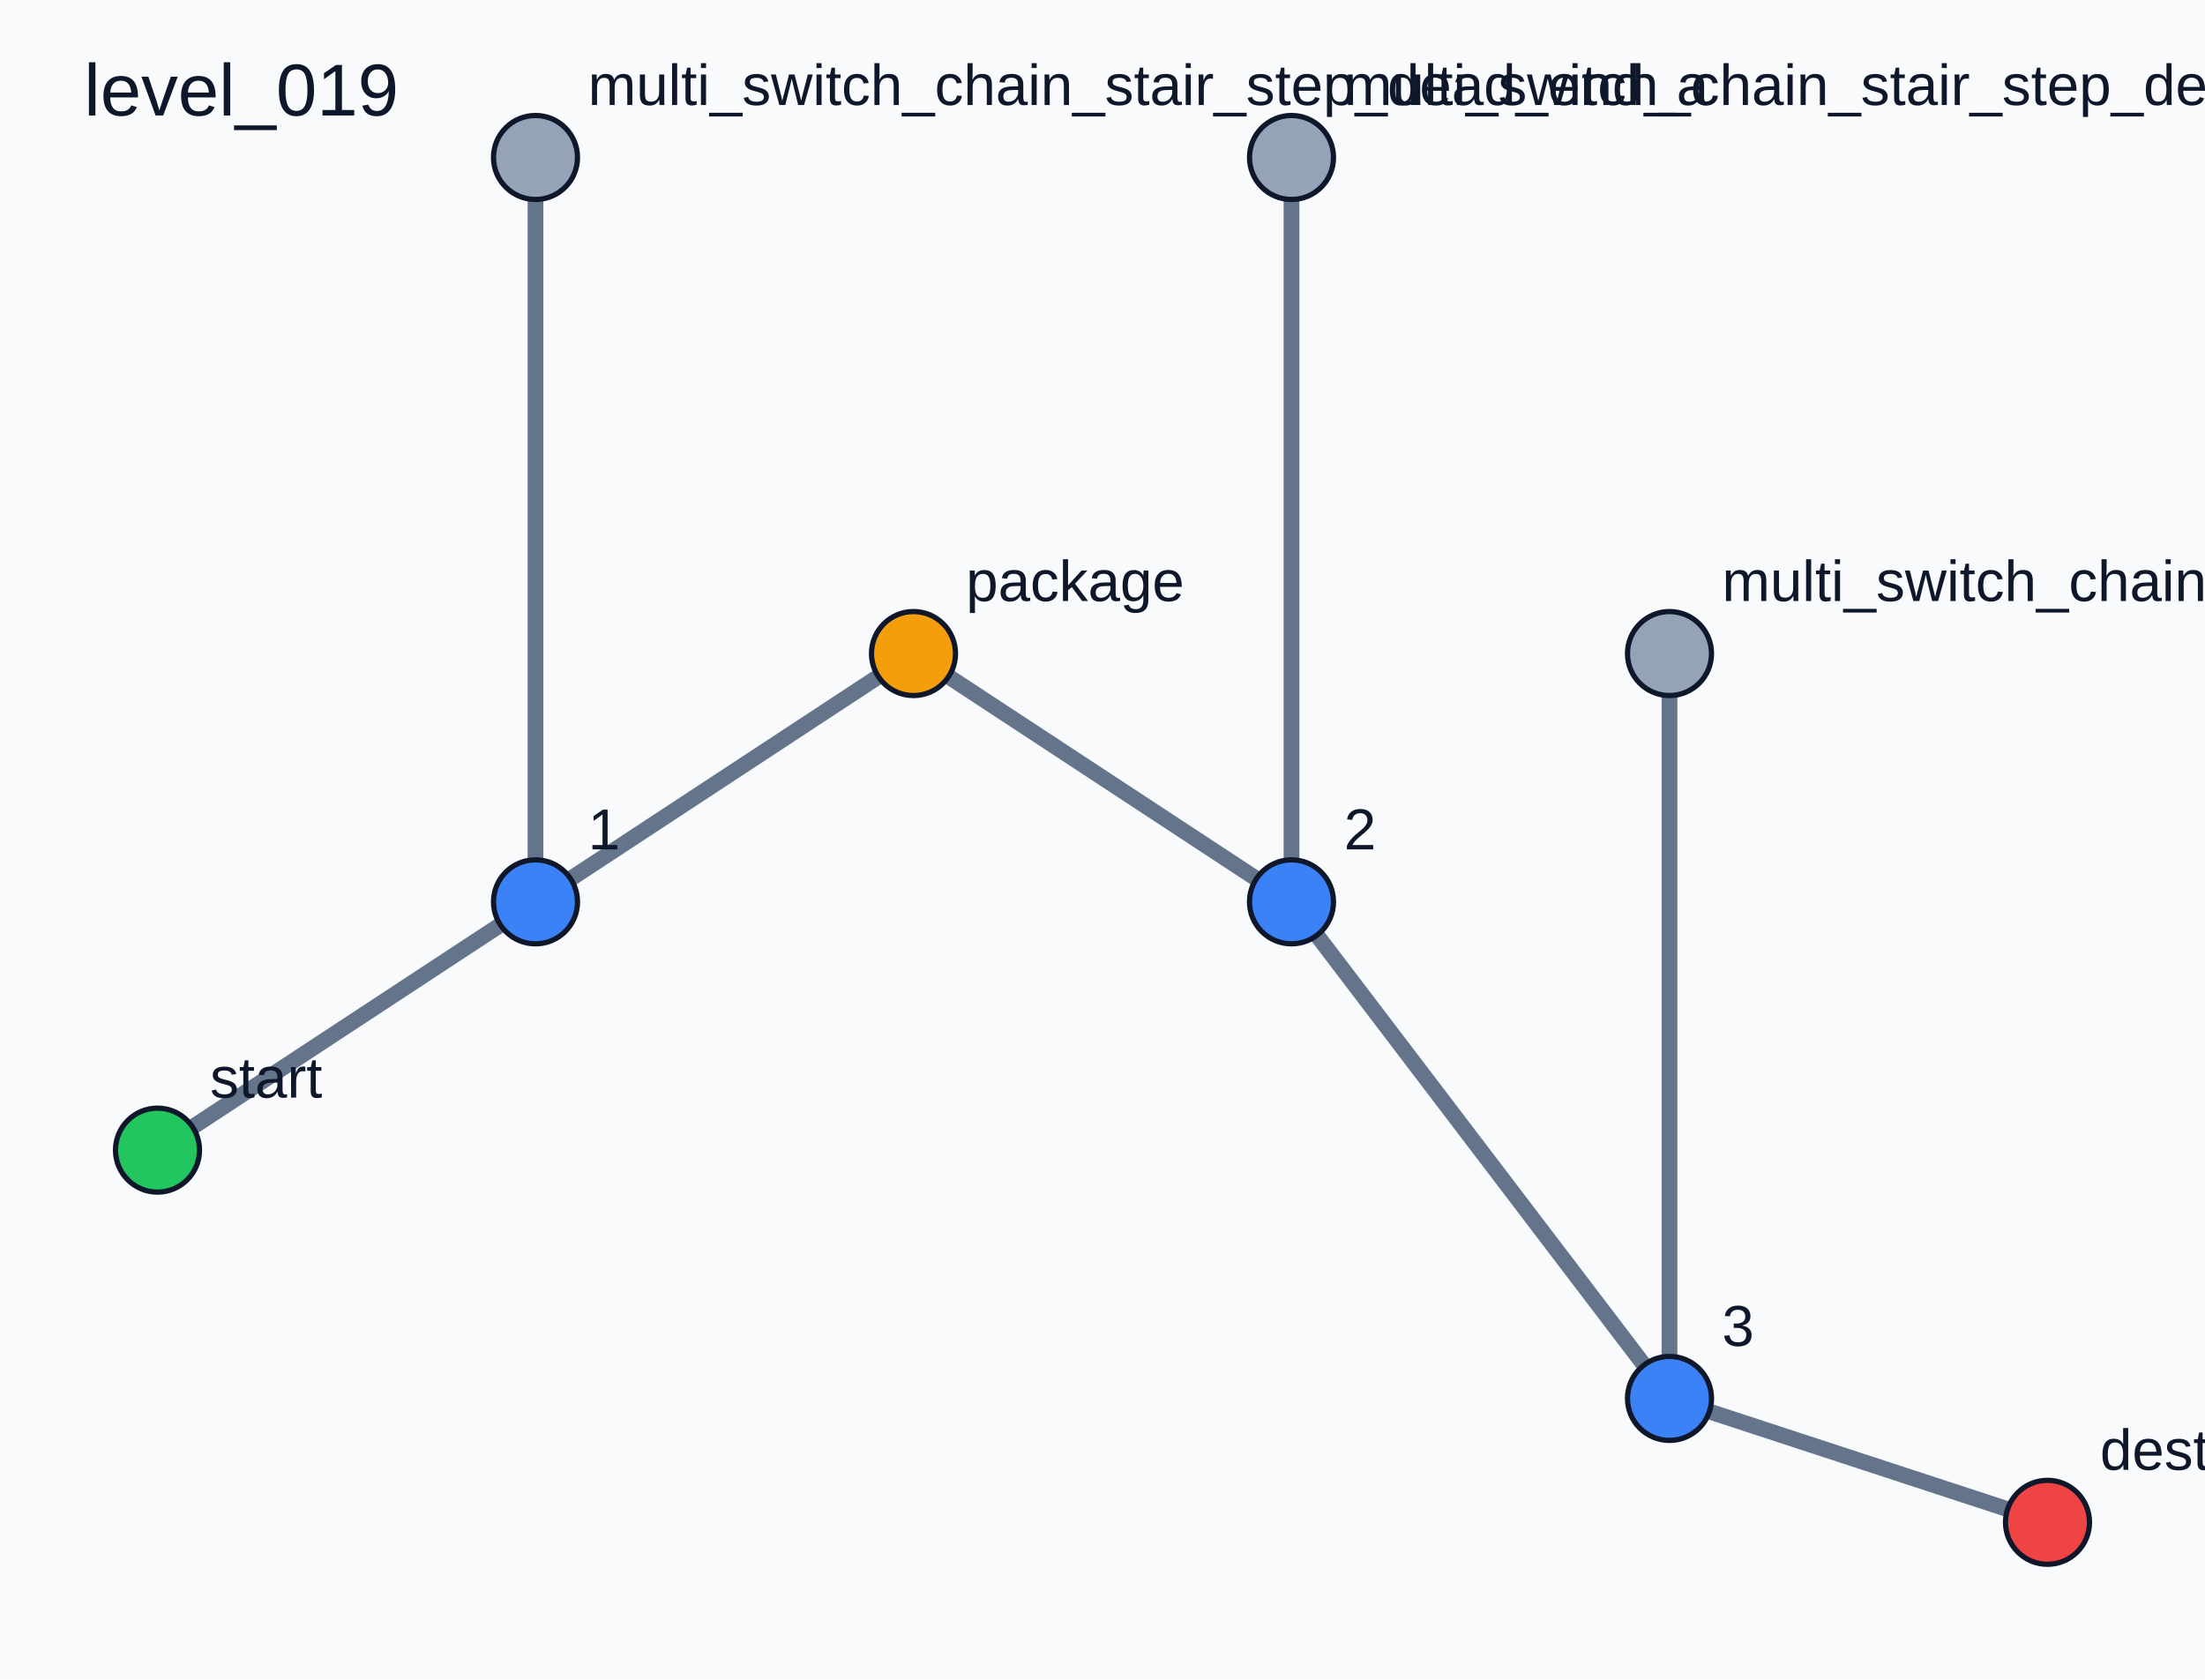
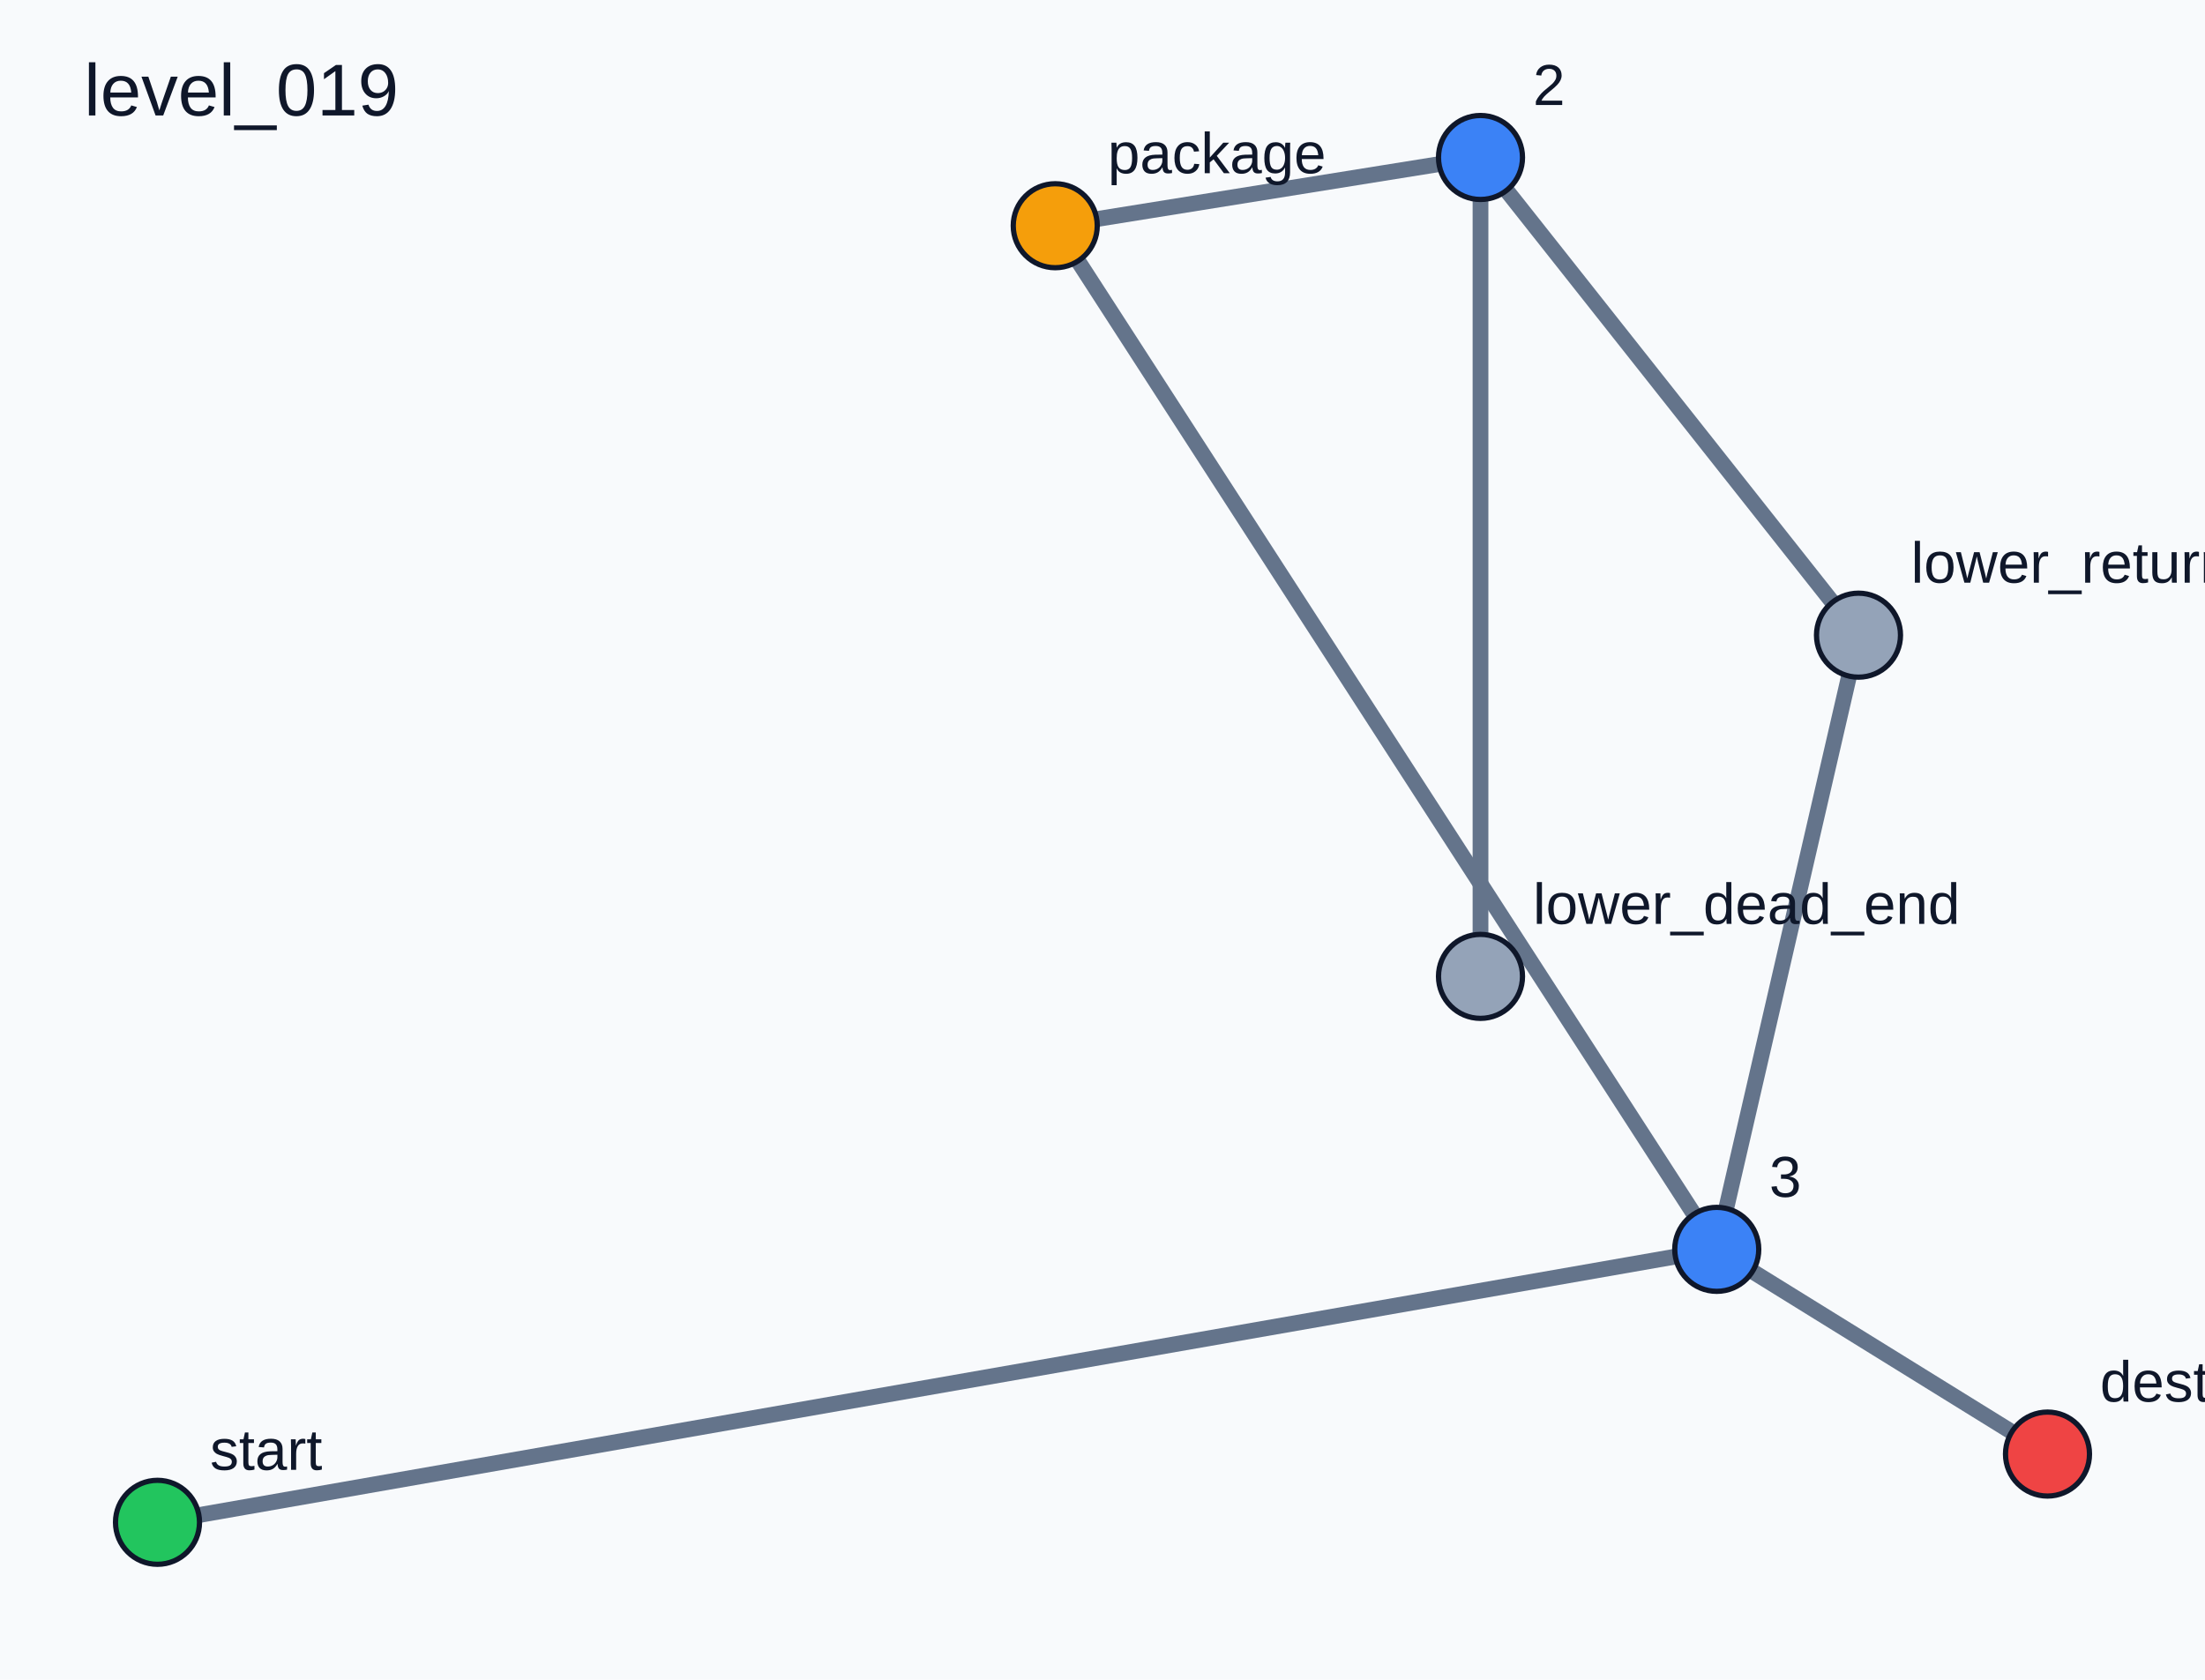
<svg xmlns="http://www.w3.org/2000/svg" width="420" height="320" viewBox="0 0 420 320">
  <rect width="100%" height="100%" fill="#f8fafc" />
  <text x="16" y="22" font-family="Arial" font-size="14" fill="#0f172a">level_019</text>
-   <line x1="30.0" y1="219.1" x2="102.0" y2="171.8" stroke="#64748b" stroke-width="3" />
-   <line x1="102.0" y1="171.8" x2="102.0" y2="30.0" stroke="#64748b" stroke-width="3" />
-   <line x1="102.0" y1="171.8" x2="174.0" y2="124.5" stroke="#64748b" stroke-width="3" />
-   <line x1="174.0" y1="124.5" x2="246.0" y2="171.8" stroke="#64748b" stroke-width="3" />
-   <line x1="246.0" y1="171.8" x2="246.0" y2="30.0" stroke="#64748b" stroke-width="3" />
-   <line x1="246.0" y1="171.8" x2="318.0" y2="266.4" stroke="#64748b" stroke-width="3" />
-   <line x1="318.0" y1="266.4" x2="318.0" y2="124.5" stroke="#64748b" stroke-width="3" />
-   <line x1="318.0" y1="266.4" x2="390.0" y2="290.0" stroke="#64748b" stroke-width="3" />
-   <circle cx="30.0" cy="219.1" r="8" fill="#22c55e" stroke="#0f172a" stroke-width="1" />
-   <text x="40.0" y="209.1" font-family="Arial" font-size="11" fill="#0f172a">start</text>
-   <circle cx="102.0" cy="171.8" r="8" fill="#3b82f6" stroke="#0f172a" stroke-width="1" />
-   <text x="112.0" y="161.8" font-family="Arial" font-size="11" fill="#0f172a">1</text>
-   <circle cx="174.0" cy="124.5" r="8" fill="#f59e0b" stroke="#0f172a" stroke-width="1" />
-   <text x="184.0" y="114.5" font-family="Arial" font-size="11" fill="#0f172a">package</text>
-   <circle cx="246.0" cy="171.8" r="8" fill="#3b82f6" stroke="#0f172a" stroke-width="1" />
-   <text x="256.0" y="161.8" font-family="Arial" font-size="11" fill="#0f172a">2</text>
-   <circle cx="318.0" cy="266.4" r="8" fill="#3b82f6" stroke="#0f172a" stroke-width="1" />
-   <text x="328.0" y="256.4" font-family="Arial" font-size="11" fill="#0f172a">3</text>
-   <circle cx="390.0" cy="290.0" r="8" fill="#ef4444" stroke="#0f172a" stroke-width="1" />
-   <text x="400.0" y="280.0" font-family="Arial" font-size="11" fill="#0f172a">destination</text>
-   <circle cx="102.0" cy="30.0" r="8" fill="#94a3b8" stroke="#0f172a" stroke-width="1" />
-   <text x="112.0" y="20.0" font-family="Arial" font-size="11" fill="#0f172a">multi_switch_chain_stair_step_dead_end_a</text>
-   <circle cx="246.0" cy="30.0" r="8" fill="#94a3b8" stroke="#0f172a" stroke-width="1" />
-   <text x="256.0" y="20.0" font-family="Arial" font-size="11" fill="#0f172a">multi_switch_chain_stair_step_dead_end_b</text>
-   <circle cx="318.0" cy="124.5" r="8" fill="#94a3b8" stroke="#0f172a" stroke-width="1" />
-   <text x="328.0" y="114.5" font-family="Arial" font-size="11" fill="#0f172a">multi_switch_chain_stair_step_dead_end_c</text>
+   <line x1="30.0" y1="290.0" x2="327.0" y2="238.0" stroke="#64748b" stroke-width="3" />
+   <line x1="327.0" y1="238.0" x2="390.0" y2="277.0" stroke="#64748b" stroke-width="3" />
+   <line x1="327.0" y1="238.0" x2="201.0" y2="43.0" stroke="#64748b" stroke-width="3" />
+   <line x1="201.0" y1="43.0" x2="282.0" y2="30.0" stroke="#64748b" stroke-width="3" />
+   <line x1="282.0" y1="30.0" x2="282.0" y2="186.0" stroke="#64748b" stroke-width="3" />
+   <line x1="282.0" y1="30.0" x2="354.0" y2="121.0" stroke="#64748b" stroke-width="3" />
+   <line x1="354.0" y1="121.0" x2="327.0" y2="238.0" stroke="#64748b" stroke-width="3" />
+   <circle cx="30.0" cy="290.0" r="8" fill="#22c55e" stroke="#0f172a" stroke-width="1" />
+   <text x="40.0" y="280.0" font-family="Arial" font-size="11" fill="#0f172a">start</text>
+   <circle cx="327.0" cy="238.0" r="8" fill="#3b82f6" stroke="#0f172a" stroke-width="1" />
+   <text x="337.0" y="228.0" font-family="Arial" font-size="11" fill="#0f172a">3</text>
+   <circle cx="201.0" cy="43.0" r="8" fill="#f59e0b" stroke="#0f172a" stroke-width="1" />
+   <text x="211.0" y="33.0" font-family="Arial" font-size="11" fill="#0f172a">package</text>
+   <circle cx="282.0" cy="30.0" r="8" fill="#3b82f6" stroke="#0f172a" stroke-width="1" />
+   <text x="292.0" y="20.0" font-family="Arial" font-size="11" fill="#0f172a">2</text>
+   <circle cx="354.0" cy="121.0" r="8" fill="#94a3b8" stroke="#0f172a" stroke-width="1" />
+   <text x="364.0" y="111.0" font-family="Arial" font-size="11" fill="#0f172a">lower_return</text>
+   <circle cx="390.0" cy="277.0" r="8" fill="#ef4444" stroke="#0f172a" stroke-width="1" />
+   <text x="400.0" y="267.0" font-family="Arial" font-size="11" fill="#0f172a">destination</text>
+   <circle cx="282.0" cy="186.0" r="8" fill="#94a3b8" stroke="#0f172a" stroke-width="1" />
+   <text x="292.0" y="176.0" font-family="Arial" font-size="11" fill="#0f172a">lower_dead_end</text>
</svg>
